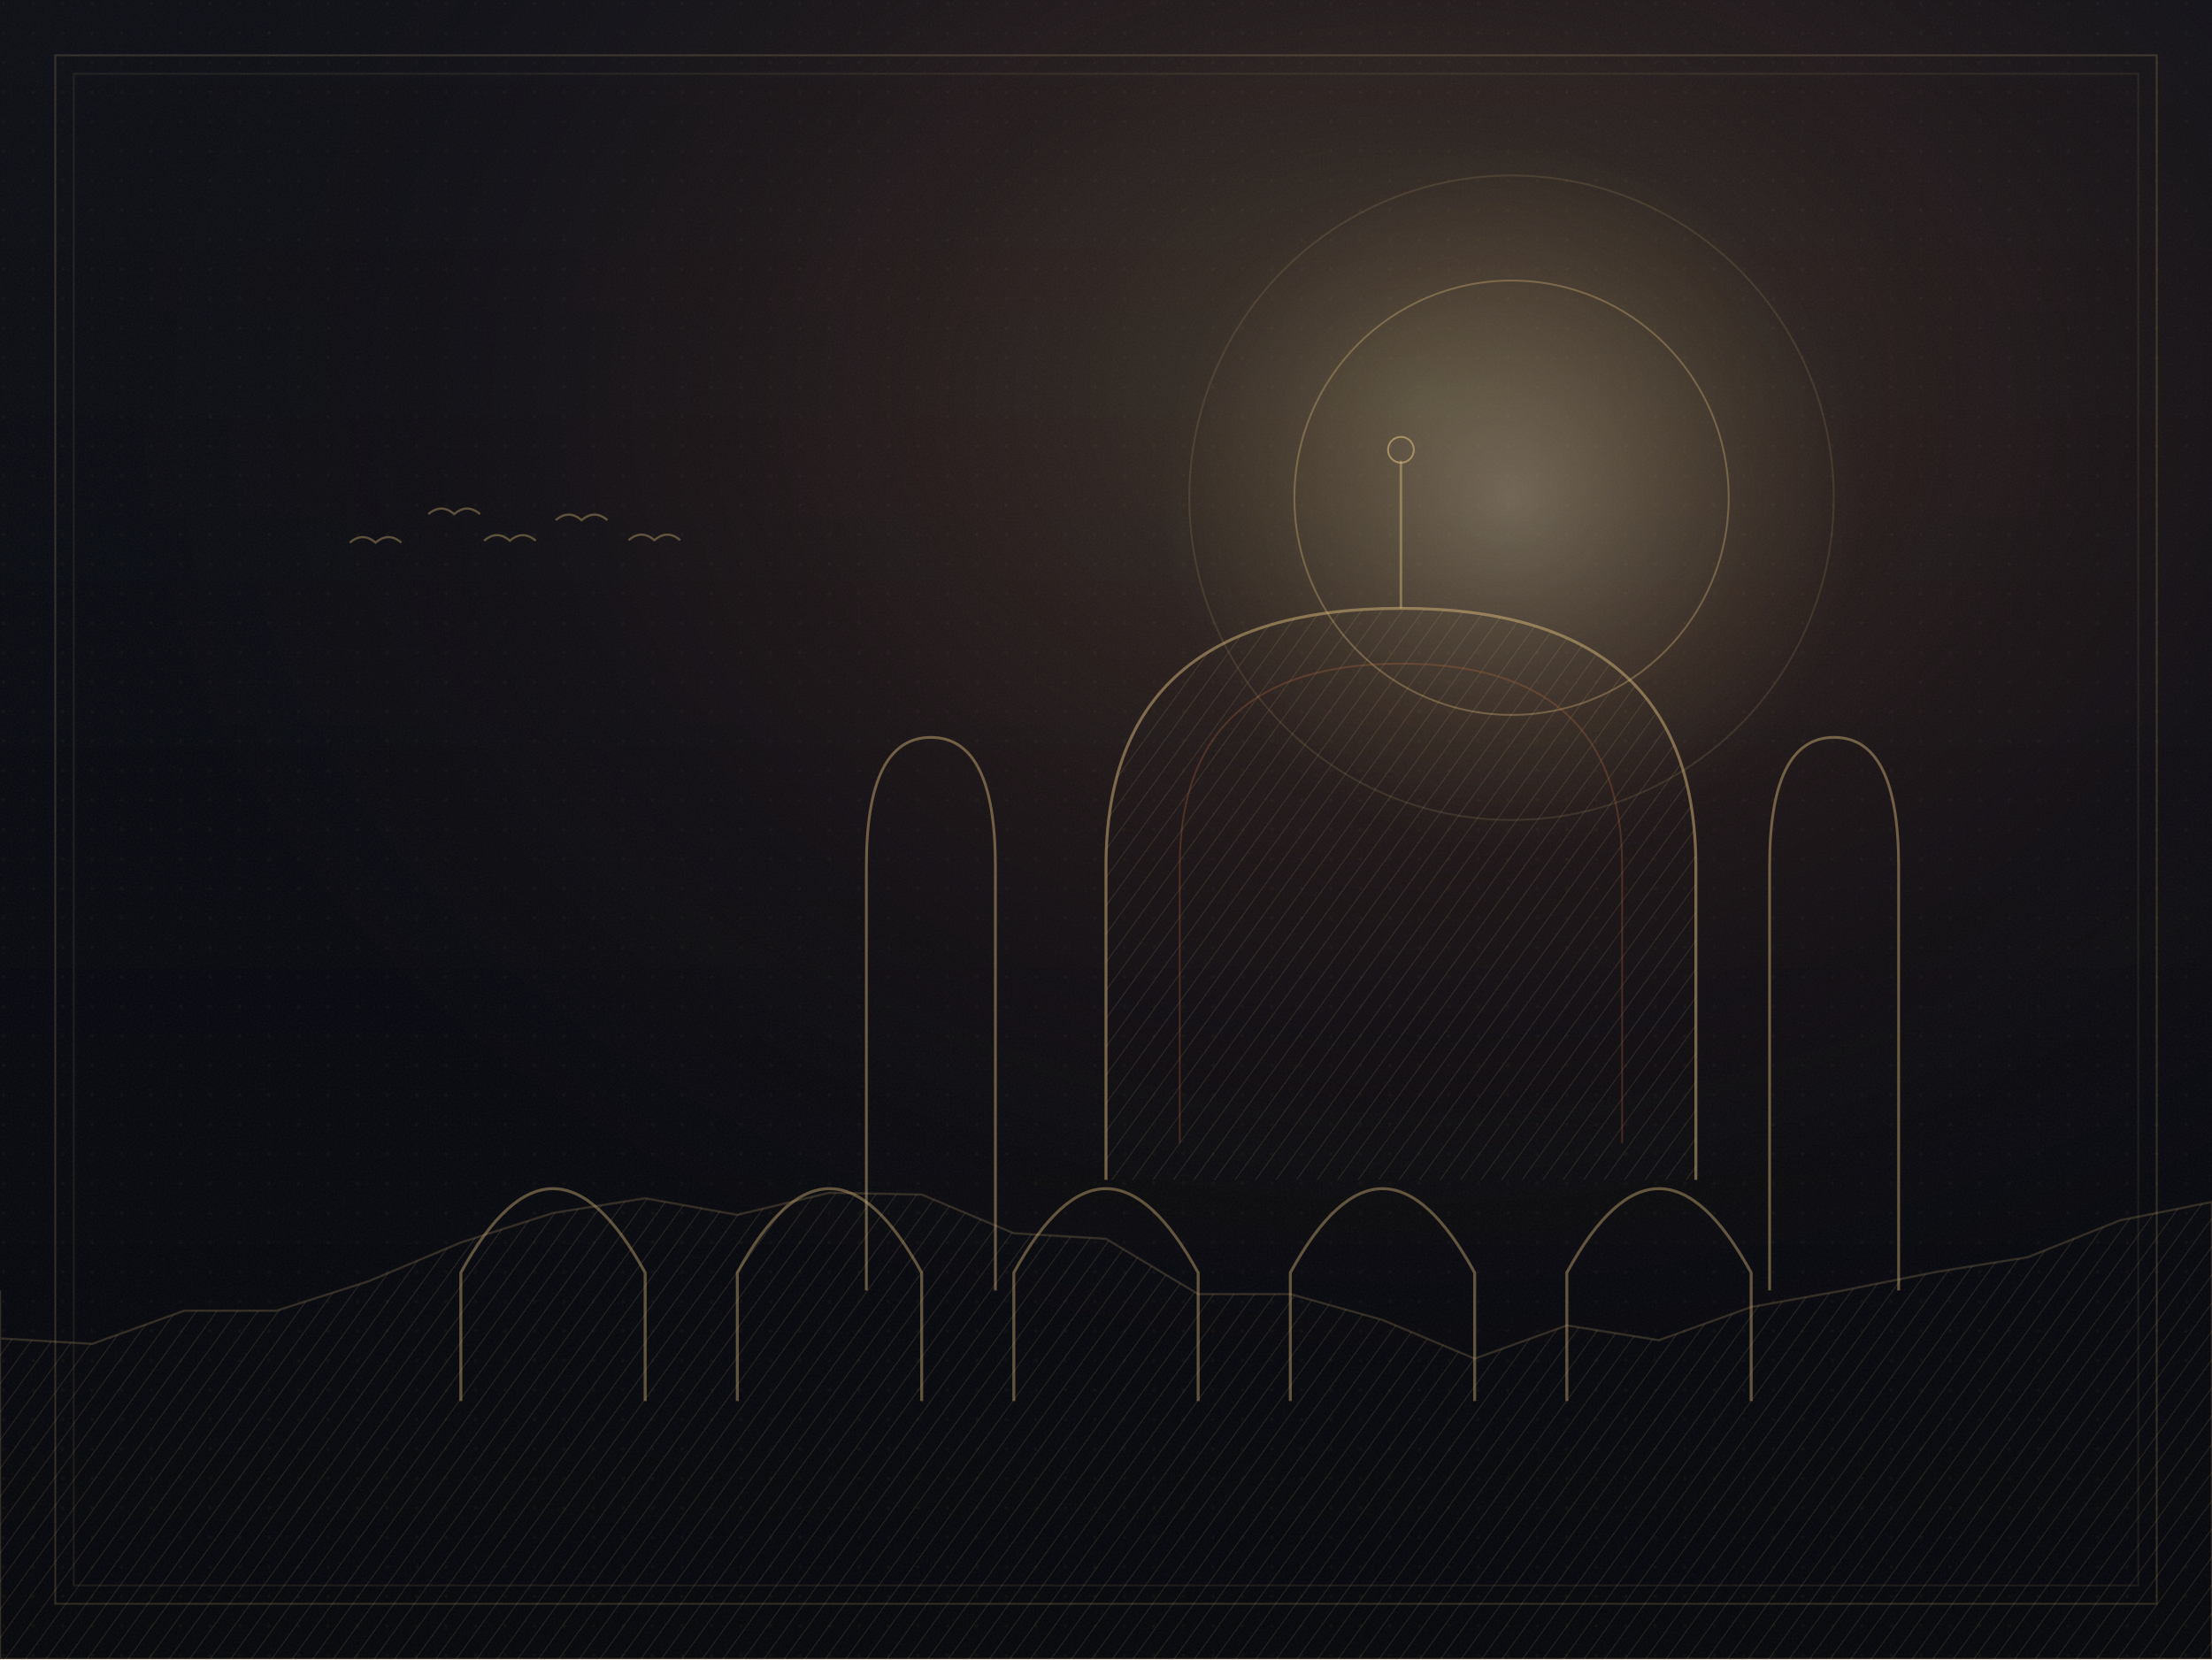
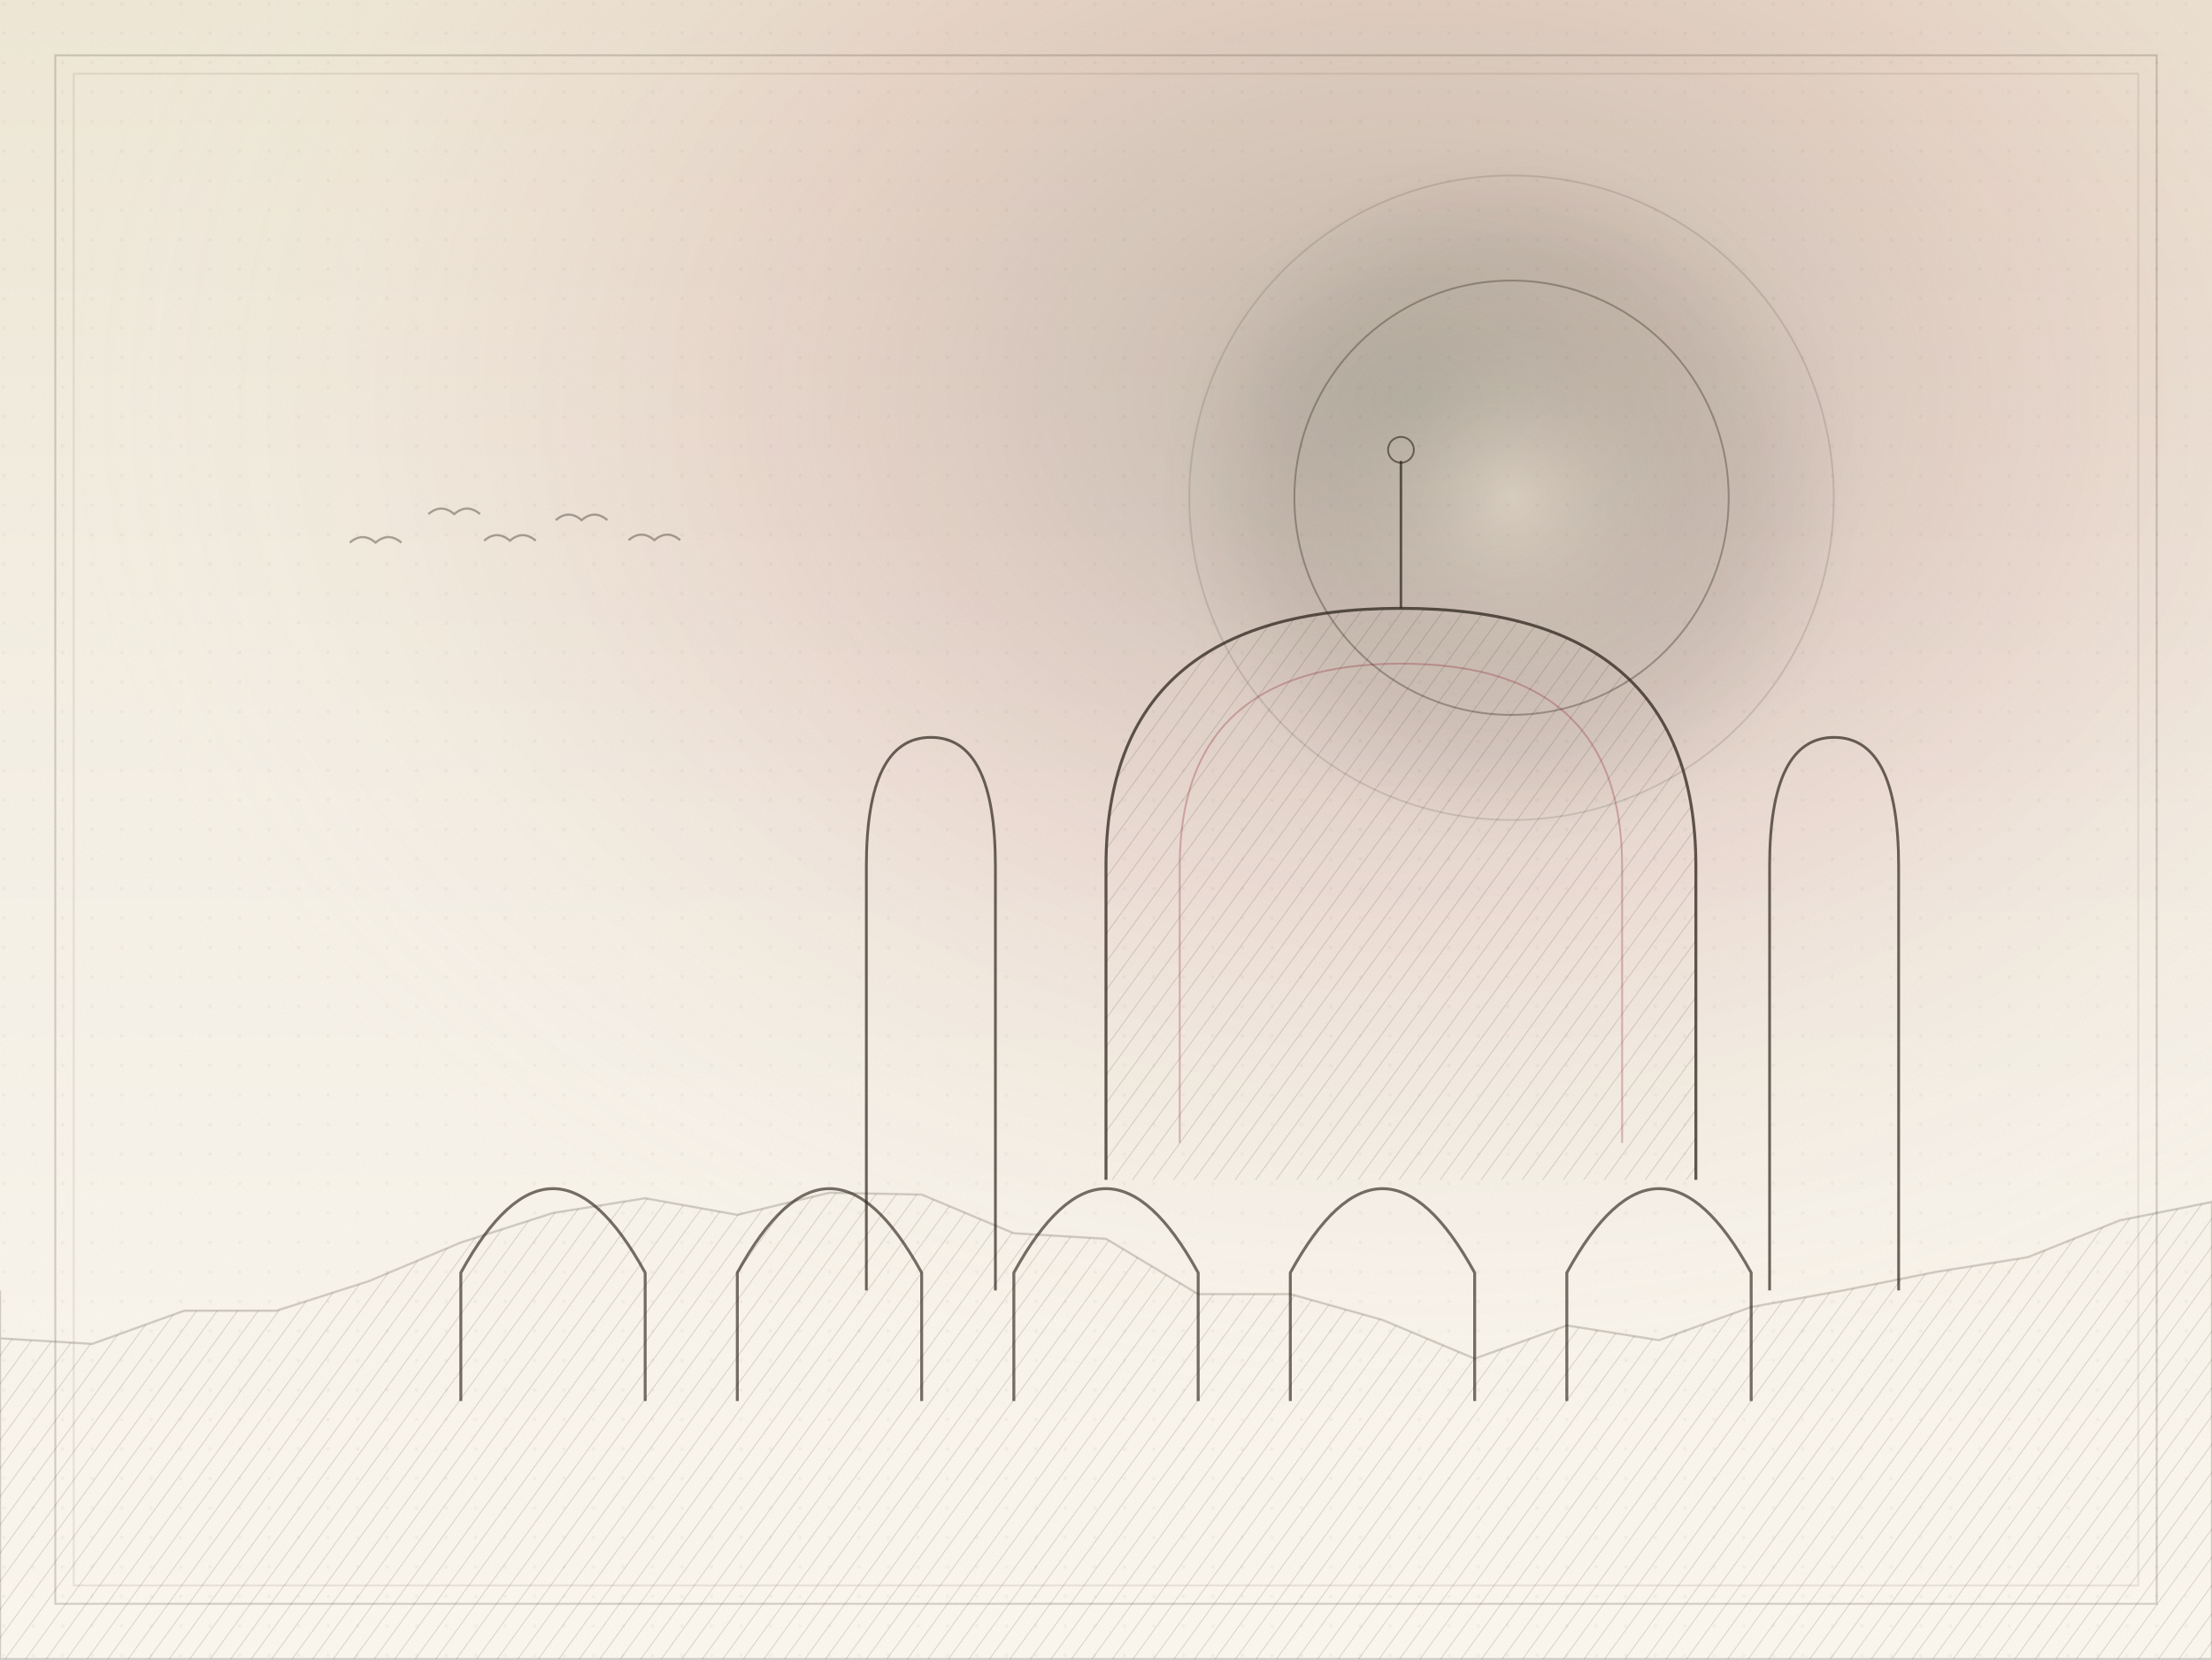
<svg xmlns="http://www.w3.org/2000/svg" viewBox="0 0 1200 900" width="1200" height="900" role="img">
  <defs>
    <linearGradient id="sky" x1="0" y1="0" x2="0" y2="1">
-       <stop offset="0" stop-color="#0c0e15" />
-       <stop offset=".5" stop-color="#080910" />
-       <stop offset="1" stop-color="#05060a" />
+       <stop offset="0" stop-color="#efe7d6" />
+       <stop offset=".5" stop-color="#f6f1e6" />
+       <stop offset="1" stop-color="#fbf7ee" />
    </linearGradient>
    <radialGradient id="glow" cx="64%" cy="24%" r="62%">
-       <stop offset="0" stop-color="#d9b878" stop-opacity=".26" />
-       <stop offset=".5" stop-color="#b4643f" stop-opacity=".10" />
-       <stop offset="1" stop-color="#05060a" stop-opacity="0" />
+       <stop offset="0" stop-color="#2a2118" stop-opacity=".26" />
+       <stop offset=".5" stop-color="#8a1f2b" stop-opacity=".10" />
+       <stop offset="1" stop-color="#fbf7ee" stop-opacity="0" />
    </radialGradient>
    <radialGradient id="sun" cx="50%" cy="50%" r="50%">
-       <stop offset="0" stop-color="#f5e5c0" stop-opacity=".55" />
-       <stop offset=".72" stop-color="#d9b878" stop-opacity=".14" />
-       <stop offset="1" stop-color="#d9b878" stop-opacity="0" />
+       <stop offset="0" stop-color="#f2e9d5" stop-opacity=".55" />
+       <stop offset=".72" stop-color="#2a2118" stop-opacity=".14" />
+       <stop offset="1" stop-color="#2a2118" stop-opacity="0" />
    </radialGradient>
    <pattern id="hatch" width="9" height="9" patternUnits="userSpaceOnUse" patternTransform="rotate(36)">
-       <line x1="0" y1="0" x2="0" y2="9" stroke="#d9b878" stroke-opacity=".15" stroke-width="1" />
+       <line x1="0" y1="0" x2="0" y2="9" stroke="#2a2118" stroke-opacity=".15" stroke-width="1" />
    </pattern>
    <pattern id="dots" width="16" height="16" patternUnits="userSpaceOnUse">
-       <circle cx="2" cy="2" r="1" fill="#d9b878" fill-opacity=".08" />
+       <circle cx="2" cy="2" r="1" fill="#2a2118" fill-opacity=".08" />
    </pattern>
    <filter id="grain">
      <feTurbulence type="fractalNoise" baseFrequency=".92" numOctaves="2" stitchTiles="stitch" />
      <feColorMatrix type="saturate" values="0" />
    </filter>
  </defs>
  <rect width="1200" height="900" fill="url(#sky)" />
  <rect width="1200" height="900" fill="url(#glow)" />
  <circle cx="820" cy="270" r="190" fill="url(#sun)" opacity="0.55" />
-   <circle cx="820" cy="270" r="117.8" fill="none" stroke="#d9b878" stroke-opacity=".35" />
-   <circle cx="820" cy="270" r="174.8" fill="none" stroke="#d9b878" stroke-opacity=".14" />
-   <path d="M600 640 L600 470 Q600 330 760 330 Q920 330 920 470 L920 640" fill="url(#hatch)" stroke="#d9b878" stroke-opacity=".5" stroke-width="1.6" />
-   <path d="M640 620 L640 470 Q640 360 760 360 Q880 360 880 470 L880 620" fill="none" stroke="#b4643f" stroke-opacity=".30" />
-   <path d="M760 330 L760 250" stroke="#d9b878" stroke-opacity=".45" stroke-width="1.4" />
-   <circle cx="760" cy="244" r="7" fill="none" stroke="#d9b878" stroke-opacity=".6" />
-   <path d="M470 700 L470 470 Q470 400 505 400 Q540 400 540 470 L540 700" fill="none" stroke="#d9b878" stroke-opacity=".45" stroke-width="1.5" />
-   <path d="M960 700 L960 470 Q960 400 995 400 Q1030 400 1030 470 L1030 700" fill="none" stroke="#d9b878" stroke-opacity=".45" stroke-width="1.5" />
-   <path d="M250 760 L250 690.4 Q 300 599.2 350 690.4 L350 760" fill="none" stroke="#d9b878" stroke-opacity=".42" stroke-width="1.6" />
-   <path d="M400 760 L400 690.4 Q 450 599.2 500 690.4 L500 760" fill="none" stroke="#d9b878" stroke-opacity=".42" stroke-width="1.6" />
-   <path d="M550 760 L550 690.4 Q 600 599.2 650 690.4 L650 760" fill="none" stroke="#d9b878" stroke-opacity=".42" stroke-width="1.6" />
-   <path d="M700 760 L700 690.4 Q 750 599.2 800 690.4 L800 760" fill="none" stroke="#d9b878" stroke-opacity=".42" stroke-width="1.6" />
-   <path d="M850 760 L850 690.4 Q 900 599.2 950 690.4 L950 760" fill="none" stroke="#d9b878" stroke-opacity=".42" stroke-width="1.6" />
-   <path d="M0 700 L0 726 L50 729 L100 711 L150 711 L200 695 L250 674 L300 658 L350 650 L400 659 L450 647 L500 648 L550 669 L600 672 L650 702 L700 702 L750 716 L800 737 L850 719 L900 727 L950 709 L1000 700 L1050 690 L1100 682 L1150 662 L1200 652 L1200 900 L0 900 Z" fill="url(#hatch)" stroke="#d9b878" stroke-opacity="0.2" stroke-width="1.2" />
-   <path d="M189.749 294.36 q 7 -6 14 0 q 7 -6 14 0" fill="none" stroke="#d9b878" stroke-opacity=".38" stroke-width="1.2" />
-   <path d="M232.412 278.877 q 7 -6 14 0 q 7 -6 14 0" fill="none" stroke="#d9b878" stroke-opacity=".38" stroke-width="1.2" />
-   <path d="M262.63 293.31 q 7 -6 14 0 q 7 -6 14 0" fill="none" stroke="#d9b878" stroke-opacity=".38" stroke-width="1.2" />
-   <path d="M301.512 282.163 q 7 -6 14 0 q 7 -6 14 0" fill="none" stroke="#d9b878" stroke-opacity=".38" stroke-width="1.2" />
-   <path d="M341.009 293.029 q 7 -6 14 0 q 7 -6 14 0" fill="none" stroke="#d9b878" stroke-opacity=".38" stroke-width="1.2" />
+   <circle cx="820" cy="270" r="117.8" fill="none" stroke="#2a2118" stroke-opacity=".35" />
+   <circle cx="820" cy="270" r="174.8" fill="none" stroke="#2a2118" stroke-opacity=".14" />
+   <path d="M600 640 L600 470 Q600 330 760 330 Q920 330 920 470 L920 640" fill="url(#hatch)" stroke="#2a2118" stroke-opacity=".75" stroke-width="1.6" />
+   <path d="M640 620 L640 470 Q640 360 760 360 Q880 360 880 470 L880 620" fill="none" stroke="#8a1f2b" stroke-opacity=".30" />
+   <path d="M760 330 L760 250" stroke="#2a2118" stroke-opacity=".7" stroke-width="1.4" />
+   <circle cx="760" cy="244" r="7" fill="none" stroke="#2a2118" stroke-opacity=".6" />
+   <path d="M470 700 L470 470 Q470 400 505 400 Q540 400 540 470 L540 700" fill="none" stroke="#2a2118" stroke-opacity=".7" stroke-width="1.5" />
+   <path d="M960 700 L960 470 Q960 400 995 400 Q1030 400 1030 470 L1030 700" fill="none" stroke="#2a2118" stroke-opacity=".7" stroke-width="1.5" />
+   <path d="M250 760 L250 690.4 Q 300 599.2 350 690.4 L350 760" fill="none" stroke="#2a2118" stroke-opacity=".65" stroke-width="1.6" />
+   <path d="M400 760 L400 690.4 Q 450 599.2 500 690.4 L500 760" fill="none" stroke="#2a2118" stroke-opacity=".65" stroke-width="1.6" />
+   <path d="M550 760 L550 690.4 Q 600 599.2 650 690.4 L650 760" fill="none" stroke="#2a2118" stroke-opacity=".65" stroke-width="1.6" />
+   <path d="M700 760 L700 690.4 Q 750 599.2 800 690.4 L800 760" fill="none" stroke="#2a2118" stroke-opacity=".65" stroke-width="1.6" />
+   <path d="M850 760 L850 690.4 Q 900 599.2 950 690.4 L950 760" fill="none" stroke="#2a2118" stroke-opacity=".65" stroke-width="1.6" />
+   <path d="M0 700 L0 726 L50 729 L100 711 L150 711 L200 695 L250 674 L300 658 L350 650 L400 659 L450 647 L500 648 L550 669 L600 672 L650 702 L700 702 L750 716 L800 737 L850 719 L900 727 L950 709 L1000 700 L1050 690 L1100 682 L1150 662 L1200 652 L1200 900 L0 900 Z" fill="url(#hatch)" stroke="#2a2118" stroke-opacity="0.2" stroke-width="1.2" />
+   <path d="M189.749 294.36 q 7 -6 14 0 q 7 -6 14 0" fill="none" stroke="#2a2118" stroke-opacity=".38" stroke-width="1.2" />
+   <path d="M232.412 278.877 q 7 -6 14 0 q 7 -6 14 0" fill="none" stroke="#2a2118" stroke-opacity=".38" stroke-width="1.2" />
+   <path d="M262.63 293.31 q 7 -6 14 0 q 7 -6 14 0" fill="none" stroke="#2a2118" stroke-opacity=".38" stroke-width="1.2" />
+   <path d="M301.512 282.163 q 7 -6 14 0 q 7 -6 14 0" fill="none" stroke="#2a2118" stroke-opacity=".38" stroke-width="1.2" />
+   <path d="M341.009 293.029 q 7 -6 14 0 q 7 -6 14 0" fill="none" stroke="#2a2118" stroke-opacity=".38" stroke-width="1.2" />
  <rect width="1200" height="900" fill="url(#dots)" opacity=".45" />
-   <g fill="none" stroke="#d9b878" stroke-opacity=".20">
+   <g fill="none" stroke="#2a2118" stroke-opacity=".20">
    <rect x="30" y="30" width="1140" height="840" />
    <rect x="40" y="40" width="1120" height="820" stroke-opacity=".10" />
  </g>
  <rect width="1200" height="900" filter="url(#grain)" opacity=".06" />
</svg>
